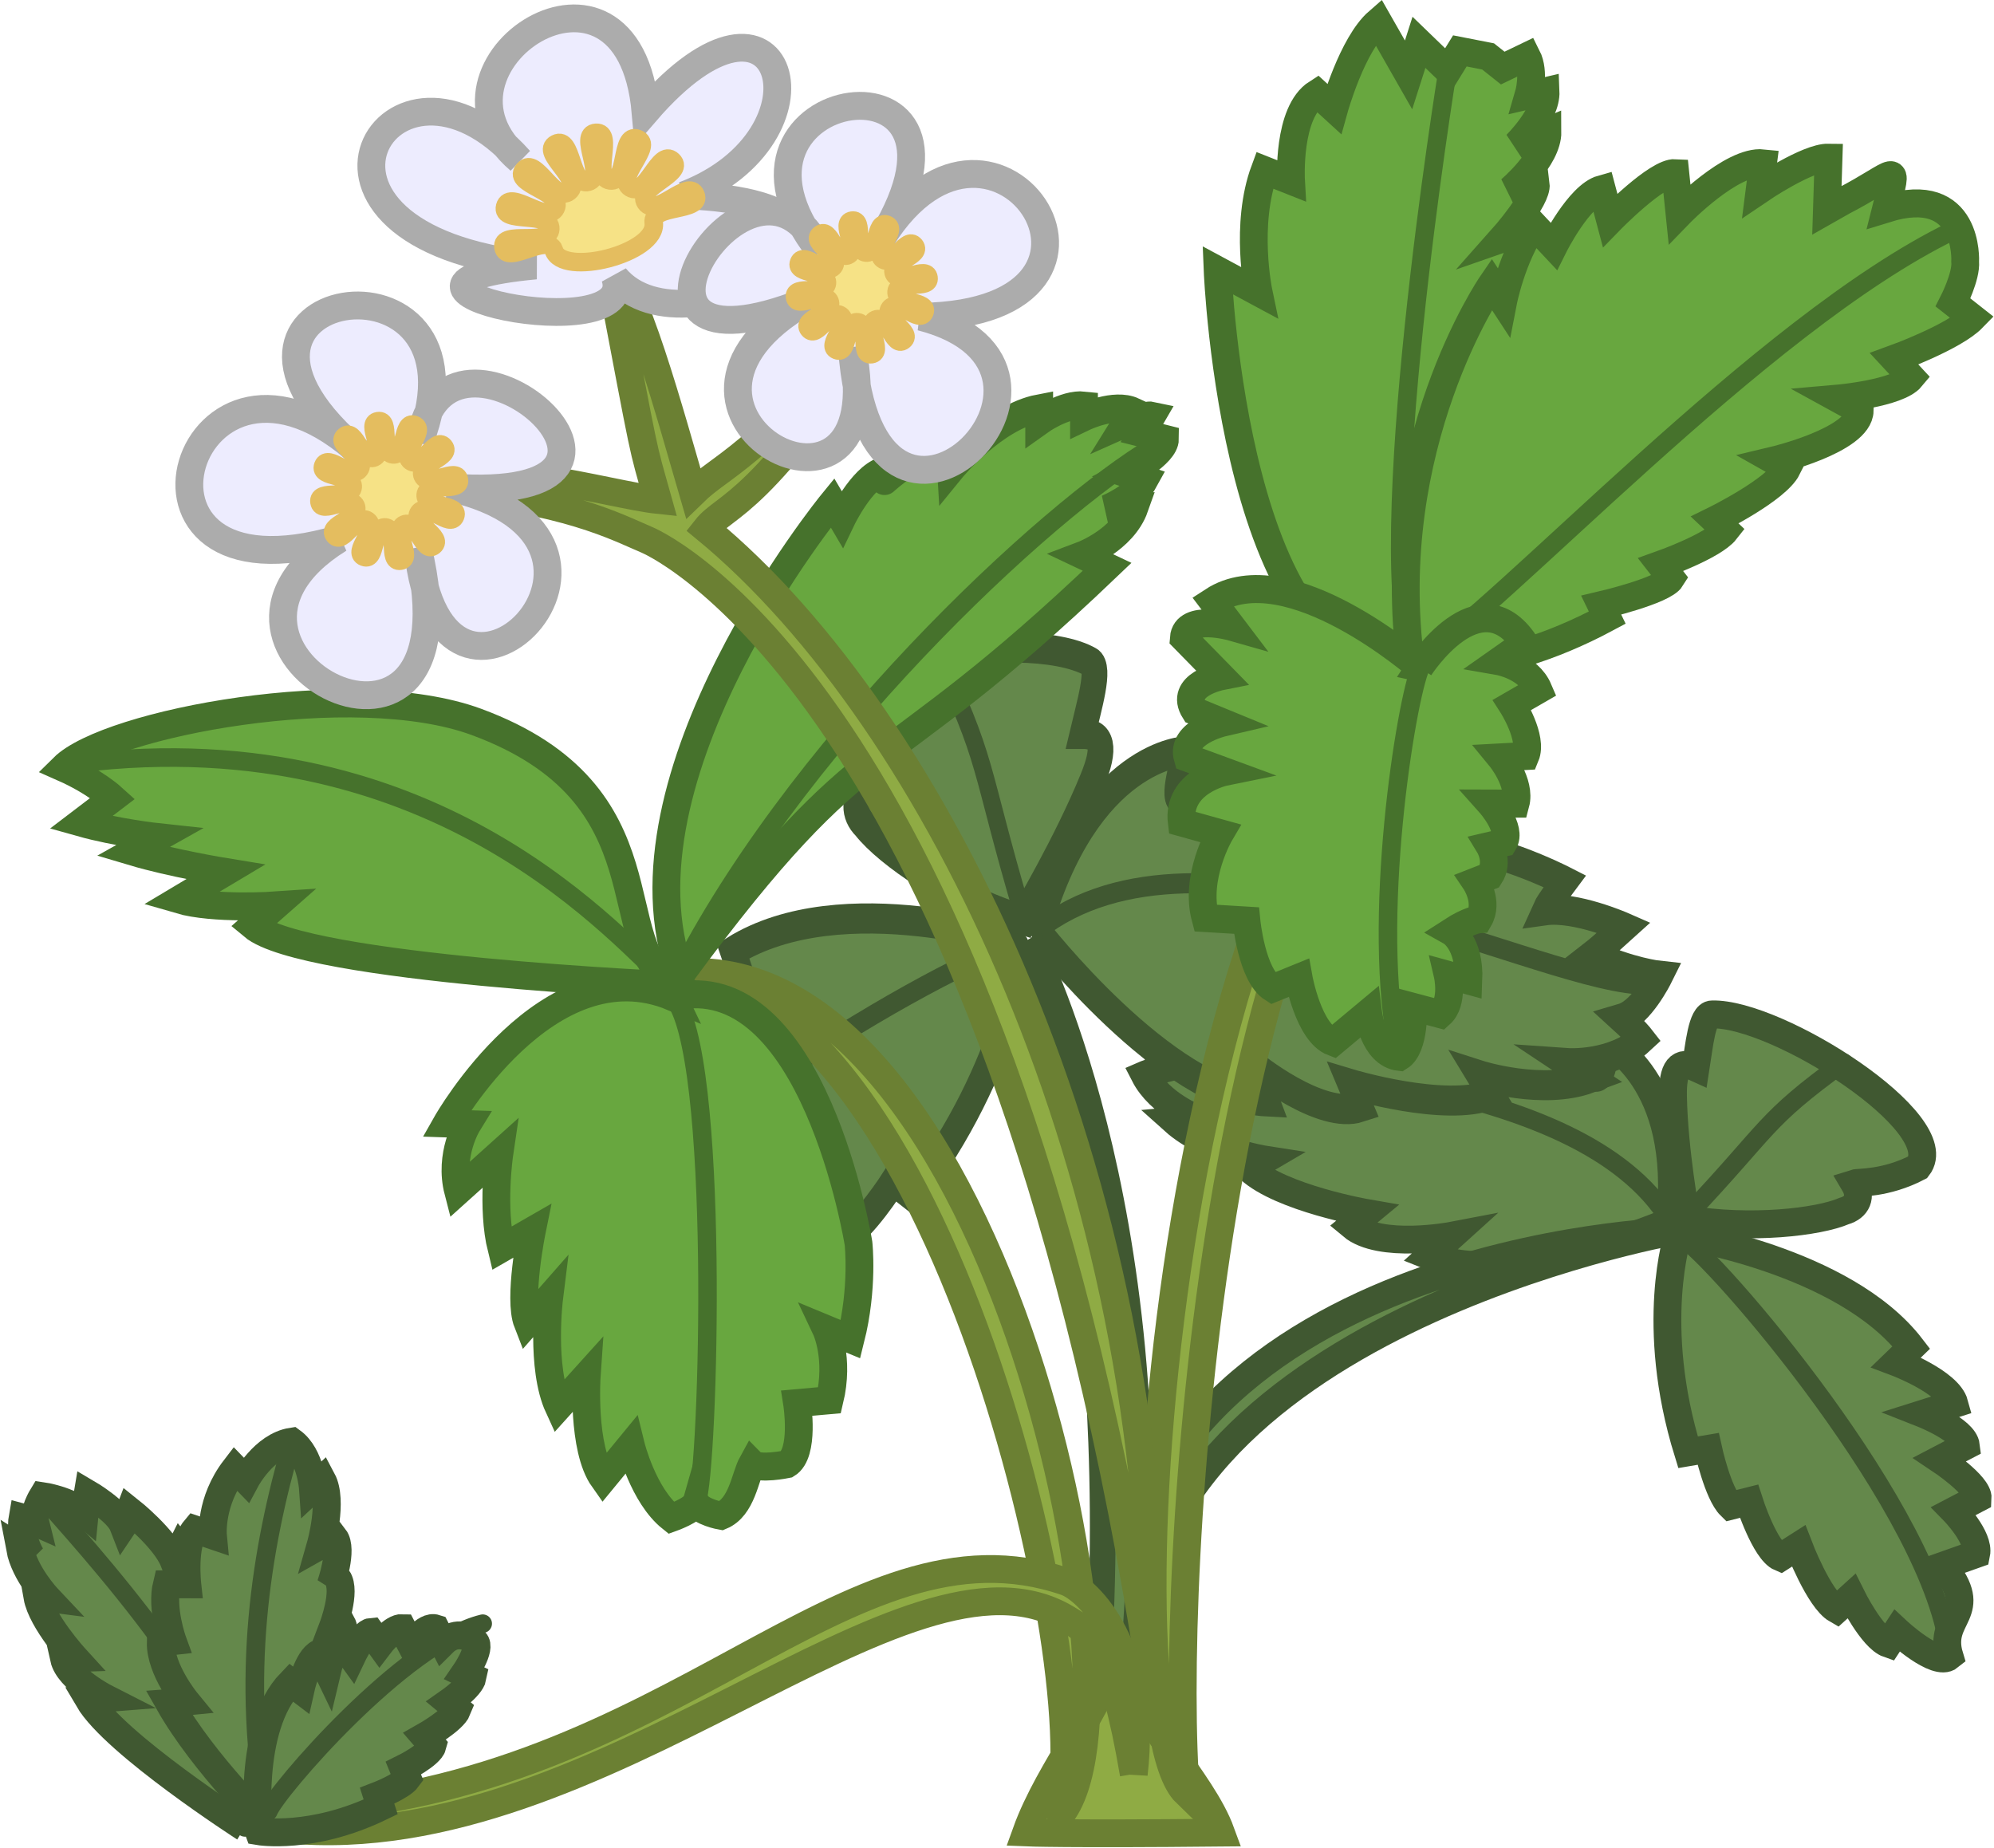
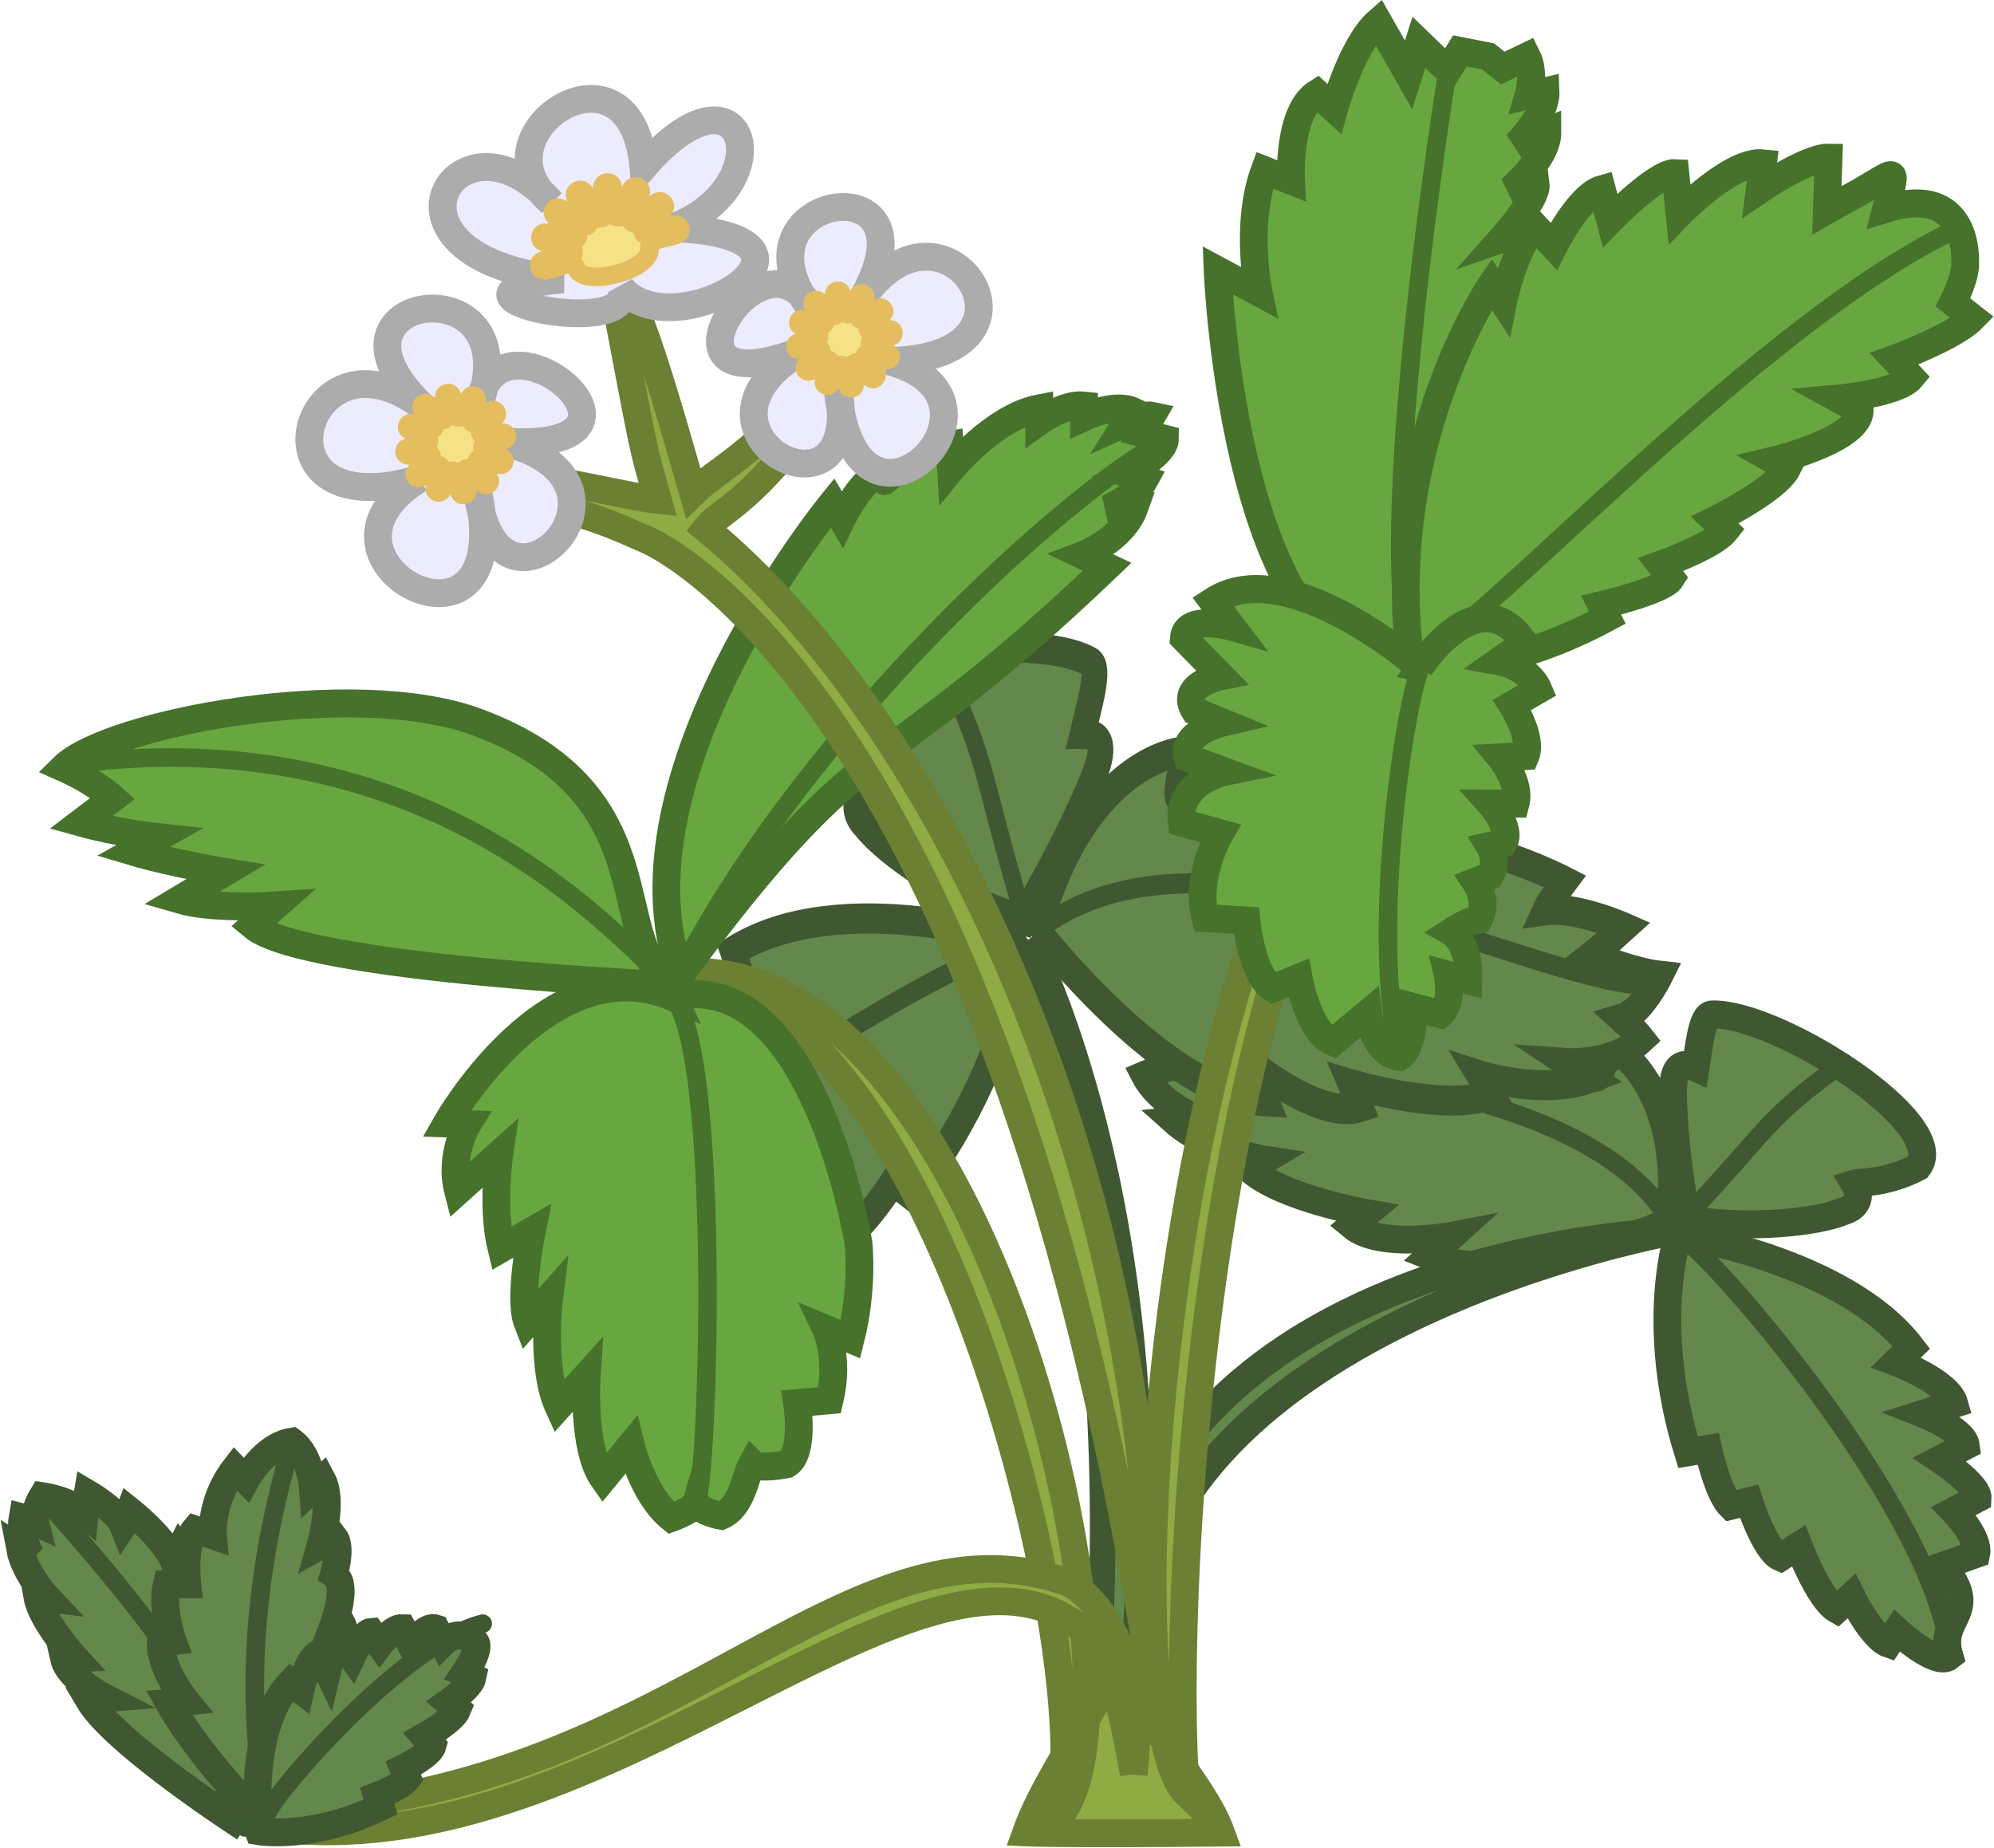
<svg xmlns="http://www.w3.org/2000/svg" width="0.559in" height="0.518in" viewBox="0 0 14.197 13.163" version="1.1" id="svg1" xml:space="preserve">
  <defs id="defs1" />
  <g id="layer3" transform="translate(1.441312,10.67863)">
    <g id="g37" transform="matrix(0.9898356,0.6655967,-0.6694288,0.9933278,0.00450249,-10.53181)" style="stroke-width:0.837">
      <g id="g15-0" transform="matrix(0.1106607,0.3849787,0.3862937,-0.1110387,-6.919255,1.080304)" style="display:inline;stroke-width:2.085">
        <path style="fill:#64884b;fill-opacity:1;stroke:#405831;stroke-width:0.413;stroke-linecap:round;stroke-dasharray:none;stroke-opacity:1" d="m 12.496,43.508 c -2.084,-0.429 -2.253,-1.728 -2.253,-1.728 0,0 0.531,0.134 0.562,0.022 -0.477,-0.493 -0.405,-1.62 -0.405,-1.62 0,0 0.354,0.148 0.45,0.18 -0.382,-0.716 -0.247,-2.182 -0.247,-2.182 0,0 0.242,0.132 0.337,0.18 -0.143,-0.62 0.202,-1.732 0.202,-1.732 0,0 0.284,0.196 0.36,0.225 -0.095,-0.398 0.073,-1.064 0.073,-1.064 0,0 0.28,0.287 0.36,0.382 0.143,-0.525 0.134,-0.914 0.134,-0.914 0,0 0.444,0.195 0.54,0.45 0.127,-0.207 0.202,-0.292 0.202,-0.292 0.35,0.35 0.382,0.945 0.382,0.945 l 0.135,-0.315 c 0.27,0.604 0.135,1.462 0.135,1.462 l 0.202,-0.18 c 0.27,0.589 0.09,1.867 0.09,1.867 l 0.247,-0.157 c 0.207,0.509 -0.315,1.462 -0.315,1.462 l 0.391,-0.225 c 0.095,1.336 -1.583,3.234 -1.583,3.234 z" id="path8-9" transform="translate(1.1666667e-6)" />
        <path style="fill:none;stroke:#405831;stroke-width:0.276;stroke-linecap:round;stroke-dasharray:none;stroke-opacity:1" d="M 12.484,43.501 C 10.798,41.529 12.273,37.062 12.198,35.539" id="path9-0" />
      </g>
      <g id="g14-0" transform="matrix(0.2427558,-0.3186283,0.3197166,0.243585,-5.659565,-5.543252)" style="display:inline;stroke-width:2.085">
        <path style="fill:#64884b;fill-opacity:1;stroke:#405831;stroke-width:0.414;stroke-linecap:round;stroke-dasharray:none;stroke-opacity:1" d="m 12.743,43.508 c 0.017,-0.077 0.152,-1.02 0.395,-1.786 0.127,-0.402 0.265,-0.481 0.458,-0.299 0.149,-0.283 0.339,-0.717 0.482,-0.667 0.924,0.287 2.855,2.685 2.174,3.133 -0.539,0.082 -0.911,-0.076 -0.974,-0.077 0.048,0.225 -0.077,0.349 -0.274,0.339 -0.416,0.032 -1.407,-0.183 -2.262,-0.641 z" id="path10-6" />
        <path style="fill:none;fill-opacity:1;stroke:#405831;stroke-width:0.276;stroke-linecap:round;stroke-dasharray:none;stroke-opacity:1" d="m 12.786,43.453 c 1.588,-0.837 1.497,-0.954 2.914,-1.39" id="path11-1" />
      </g>
      <g id="g13-3" transform="matrix(-0.2909452,0.275379,0.2765863,0.2915889,-2.785308,-13.76246)" style="display:inline;stroke-width:2.085">
        <path style="fill:#64884b;fill-opacity:1;stroke:#405831;stroke-width:0.414;stroke-linecap:round;stroke-dasharray:none;stroke-opacity:1" d="m -0.079,51.043 c 0,0 0.652,1.237 0.382,3.205 H -8.8273404e-6 c 0,0 -0.034,0.675 -0.191,0.889 l -0.281,-0.022 c 0,0 -0.112,0.765 -0.326,0.9 L -1.091,55.891 c 0,0 -0.169,0.832 -0.405,1.024 L -1.743,56.757 c 0,0 -0.202,0.664 -0.427,0.787 l -0.157,-0.169 c 0,0 -0.486,0.633 -0.709,0.506 0.084,-0.633 -0.588,-0.527 -0.124,-1.342 l -0.517,-0.09 c -0.09,-0.236 0.225,-0.686 0.225,-0.686 l -0.382,-0.124 c -0.045,-0.191 0.461,-0.664 0.461,-0.664 l -0.416,-0.135 c -0.011,-0.236 0.551,-0.574 0.551,-0.574 l -0.484,-0.067 c 0.034,-0.337 0.754,-0.754 0.754,-0.754 L -3.228,53.267 c 0.776,-1.451 3.149,-2.223 3.149,-2.223 z" id="path12-8" />
        <path style="fill:none;fill-opacity:1;stroke:#405831;stroke-width:0.276;stroke-linecap:round;stroke-dasharray:none;stroke-opacity:1" d="m -0.112,51.077 c -0.439,0.349 -3.088,4.695 -2.924,6.783" id="path13-9" />
      </g>
      <path style="display:inline;fill:#64884b;fill-opacity:1;stroke:#405831;stroke-width:0.166;stroke-linecap:round;stroke-dasharray:none;stroke-opacity:1" d="m 10.093,5.009 c -1.11,-1.658 1.228,-3.912 1.228,-3.912 0,0 -2.606,1.854 -1.417,3.922 0.195,-0.006 0.071,-0.024 0.189,-0.01 z" id="path15-3" />
    </g>
    <g id="g37-6" transform="matrix(-1.318146,0.2599352,0.2241083,1.543097,5.17931,-1.062342)" style="stroke-width:0.691">
      <g id="g15-0-3" transform="matrix(0.1106607,0.3849787,0.3862937,-0.1110387,-19.0756,-1.764089)" style="display:inline;stroke-width:1.723">
        <path style="fill:#64884b;fill-opacity:1;stroke:#405831;stroke-width:0.341;stroke-linecap:round;stroke-dasharray:none;stroke-opacity:1" d="m 12.496,43.508 c -2.084,-0.429 -2.253,-1.728 -2.253,-1.728 0,0 0.531,0.134 0.562,0.022 -0.477,-0.493 -0.405,-1.62 -0.405,-1.62 0,0 0.354,0.148 0.45,0.18 -0.382,-0.716 -0.247,-2.182 -0.247,-2.182 0,0 0.242,0.132 0.337,0.18 -0.143,-0.62 0.202,-1.732 0.202,-1.732 0,0 0.284,0.196 0.36,0.225 -0.095,-0.398 0.073,-1.064 0.073,-1.064 0,0 0.28,0.287 0.36,0.382 0.143,-0.525 0.134,-0.914 0.134,-0.914 0,0 0.444,0.195 0.54,0.45 0.127,-0.207 0.202,-0.292 0.202,-0.292 0.35,0.35 0.382,0.945 0.382,0.945 l 0.135,-0.315 c 0.27,0.604 0.135,1.462 0.135,1.462 l 0.202,-0.18 c 0.27,0.589 0.09,1.867 0.09,1.867 l 0.247,-0.157 c 0.207,0.509 -0.315,1.462 -0.315,1.462 l 0.391,-0.225 c 0.095,1.336 -1.583,3.234 -1.583,3.234 z" id="path8-9-6" transform="translate(1.1666667e-6)" />
        <path style="fill:none;stroke:#405831;stroke-width:0.228;stroke-linecap:round;stroke-dasharray:none;stroke-opacity:1" d="M 12.484,43.501 C 10.798,41.529 12.273,37.062 12.198,35.539" id="path9-0-1" />
      </g>
      <g id="g14-0-5" transform="matrix(0.2427558,-0.3186283,0.3197166,0.243585,-17.81591,-8.387644)" style="display:inline;stroke-width:1.723">
        <path style="fill:#64884b;fill-opacity:1;stroke:#405831;stroke-width:0.342;stroke-linecap:round;stroke-dasharray:none;stroke-opacity:1" d="m 12.743,43.508 c 0.017,-0.077 0.152,-1.02 0.395,-1.786 0.127,-0.402 0.265,-0.481 0.458,-0.299 0.149,-0.283 0.339,-0.717 0.482,-0.667 0.924,0.287 2.855,2.685 2.174,3.133 -0.539,0.082 -0.911,-0.076 -0.974,-0.077 0.048,0.225 -0.077,0.349 -0.274,0.339 -0.416,0.032 -1.407,-0.183 -2.262,-0.641 z" id="path10-6-4" />
        <path style="fill:none;fill-opacity:1;stroke:#405831;stroke-width:0.228;stroke-linecap:round;stroke-dasharray:none;stroke-opacity:1" d="m 12.786,43.453 c 1.588,-0.837 1.497,-0.954 2.914,-1.39" id="path11-1-2" />
      </g>
      <g id="g13-3-0" transform="matrix(-0.2909452,0.275379,0.2765863,0.2915889,-14.94166,-16.60685)" style="display:inline;stroke-width:1.723">
        <path style="fill:#64884b;fill-opacity:1;stroke:#405831;stroke-width:0.342;stroke-linecap:round;stroke-dasharray:none;stroke-opacity:1" d="m -0.079,51.043 c 0,0 0.652,1.237 0.382,3.205 H -8.8273404e-6 c 0,0 -0.034,0.675 -0.191,0.889 l -0.281,-0.022 c 0,0 -0.112,0.765 -0.326,0.9 L -1.091,55.891 c 0,0 -0.169,0.832 -0.405,1.024 L -1.743,56.757 c 0,0 -0.202,0.664 -0.427,0.787 l -0.157,-0.169 c 0,0 -0.486,0.633 -0.709,0.506 0.084,-0.633 -0.588,-0.527 -0.124,-1.342 l -0.517,-0.09 c -0.09,-0.236 0.225,-0.686 0.225,-0.686 l -0.382,-0.124 c -0.045,-0.191 0.461,-0.664 0.461,-0.664 l -0.416,-0.135 c -0.011,-0.236 0.551,-0.574 0.551,-0.574 l -0.484,-0.067 c 0.034,-0.337 0.754,-0.754 0.754,-0.754 L -3.228,53.267 c 0.776,-1.451 3.149,-2.223 3.149,-2.223 z" id="path12-8-9" />
        <path style="fill:none;fill-opacity:1;stroke:#405831;stroke-width:0.228;stroke-linecap:round;stroke-dasharray:none;stroke-opacity:1" d="m -0.112,51.077 c -0.439,0.349 -3.088,4.695 -2.924,6.783" id="path13-9-7" />
      </g>
      <path style="display:inline;fill:#64884b;fill-opacity:1;stroke:#405831;stroke-width:0.137;stroke-linecap:round;stroke-dasharray:none;stroke-opacity:1" d="M -0.657,1.513 C -1.077,-0.228 -0.835,-1.748 -0.835,-1.748 c 0,0 -0.531,1.294 -0.011,3.271 0.195,-0.006 0.071,-0.024 0.189,-0.01 z" id="path15-3-3" />
    </g>
    <path style="fill:#8fab44;fill-opacity:1;stroke:#6b8033;stroke-width:0.198;stroke-linecap:round;stroke-dasharray:none;stroke-opacity:1" d="M 6.521,1.056 C 6.668,1.604 7.113,1.993 7.253,2.377 6.144,2.388 5.865,2.376 5.865,2.376 6.032,1.911 6.426,1.461 6.521,1.056 Z" id="path37" />
  </g>
  <g id="layer2" transform="translate(2.204808,-0.04212515)">
    <g id="g36" transform="matrix(-1,0,0,1,9.485635,-0.342879)">
      <path style="display:inline;fill:#8fab44;fill-opacity:1;stroke:#6b8033;stroke-width:0.198;stroke-linecap:round;stroke-dasharray:none;stroke-opacity:1" d="M 1.244,4.948 C 3.084,6.222 3.365,11.735 3.245,13.159 3.859,12.564 3.319,5.586 1.244,4.948 Z" id="path26-4" />
      <g id="g25-3" transform="matrix(0.3178589,0.07410312,-0.07454365,0.3203513,-5.18575,-26.67178)" style="display:inline;stroke-width:3.052">
        <path style="display:inline;fill:#68a73f;fill-opacity:1;stroke:#46722c;stroke-width:0.606;stroke-linecap:round;stroke-dasharray:none;stroke-opacity:1" d="m 75.536,75.632 c -2.386,0.127 -4.167,-7.126 -4.104,-7.412 h 0.445 c 0,0 -0.923,-0.923 -0.923,-1.272 l 0.604,0.064 c 0,0 -0.954,-0.668 -0.986,-0.986 h 0.573 c 0,0 -0.954,-0.477 -1.082,-1.05 l 0.732,0.127 c 0,0 -0.795,-0.477 -0.891,-0.986 h 0.382 c 0,0 -0.254,-0.445 -0.159,-0.827 l 0.573,0.127 0.254,-0.318 0.573,-0.255 0.35,0.35 0.477,-0.732 0.382,0.636 0.382,-1.272 c 0.668,0.35 1.368,1.622 1.368,1.622 l 0.286,-0.414 c 0.732,0.254 0.986,1.718 0.986,1.718 l 0.509,-0.35 c 0.7,1.05 0.732,2.545 0.732,2.545 l 0.763,-0.668 c 0,0 1.718,8.939 -2.227,9.353 z" id="path24-1" transform="translate(-33.14846,13.87018)" />
        <path style="display:inline;fill:none;fill-opacity:1;stroke:#46722c;stroke-width:0.404;stroke-linecap:round;stroke-dasharray:none;stroke-opacity:1" d="m 71.886,63.201 c 0,0 4.072,9.842 3.658,12.419" id="path25-2" transform="translate(-33.14846,13.87018)" />
      </g>
      <g id="g23-3" transform="matrix(0.3178589,0.07410312,-0.07454365,0.3203513,-5.064756,-26.74323)" style="display:inline;stroke-width:3.052">
        <path style="fill:#68a73f;fill-opacity:1;stroke:#46722c;stroke-width:0.606;stroke-linecap:round;stroke-dasharray:none;stroke-opacity:1" d="m 42.144,89.712 c -0.45,-4.769 -3.599,-7.626 -3.599,-7.626 l -0.157,0.427 c 0,0 -0.405,-0.9 -1.035,-1.462 l -0.315,0.54 c 0,0 -0.787,-0.945 -1.305,-0.967 l -0.022,0.697 c 0,0 -1.237,-0.787 -1.62,-0.675 l 0.112,0.877 c 0,0 -1.372,-0.877 -2.025,-0.652 l 0.202,0.54 c 0,0 -1.174,-0.449 -1.623,-0.337 l 0.296,1.102 -0.382,-0.112 c -1.325,-0.335 -1.404,-0.635 -0.884,0.368 -1.906,-0.138 -1.42,1.507 -1.42,1.507 0.045,0.315 0.46,0.802 0.46,0.802 l -0.34,0.422 c 0.495,0.315 1.871,0.478 1.871,0.478 l -0.272,0.472 c 0.363,0.275 1.665,0.09 1.665,0.09 l -0.405,0.36 c 0.161,0.622 2.07,0.63 2.07,0.63 l -0.247,0.225 c 0.337,0.405 1.8,0.742 1.8,0.742 l -0.18,0.27 c 0.337,0.27 1.552,0.405 1.552,0.405 l -0.157,0.337 c 0.225,0.225 1.62,0.225 1.62,0.225 l -0.067,0.292 c 2.857,0.765 4.409,0.022 4.409,0.022 z" id="path22-3" />
        <path style="fill:none;fill-opacity:1;stroke:#46722c;stroke-width:0.404;stroke-linecap:round;stroke-dasharray:none;stroke-opacity:1" d="m 28.501,83.232 c 4.528,1.023 11.393,5.715 13.552,6.457" id="path23-4" />
      </g>
      <g id="g21-1" transform="matrix(0.3178589,0.07410312,-0.07454365,0.3203513,-5.199341,-26.98949)" style="display:inline;stroke-width:3.052">
        <path style="fill:#68a73f;fill-opacity:1;stroke:#46722c;stroke-width:0.606;stroke-linecap:round;stroke-dasharray:none;stroke-opacity:1" d="m 42.547,90.456 c 0,0 -1.718,-1.654 -2.354,0 l 0.636,0.255 c 0,0 -0.604,0.254 -0.7,0.795 l 0.636,0.191 c 0,0 -0.286,0.795 -0.032,1.145 l 0.541,-0.095 c 0,0 -0.318,0.636 -0.095,1.05 l 0.541,-0.127 c 0,0 -0.35,0.636 -0.095,0.891 h 0.318 c 0,0 -0.127,0.382 0.143,0.636 l 0.334,0.048 c 0,0 -0.191,0.493 0.111,0.811 0,0 0.207,-0.032 0.652,0.127 0,0 -0.35,0.318 -0.127,1.113 l 0.414,-0.223 c 0,0 -1e-6,0.604 0.35,0.795 l 0.541,-0.286 c 0,0 0.159,0.859 0.541,0.986 0.541,-0.191 0.445,-1.082 0.445,-1.082 l 0.891,0.445 c 0.477,-0.318 0.414,-1.527 0.414,-1.527 l 0.604,0.095 c 0.382,-0.382 0.223,-1.559 0.223,-1.559 l 0.859,-0.254 c 0.032,-0.923 -0.732,-1.718 -0.732,-1.718 l 0.763,-0.414 c -0.095,-0.891 -1.177,-0.859 -1.177,-0.859 l 0.732,-0.477 C 47.955,90.647 47,90.647 47,90.647 l 0.541,-0.382 c 0.223,-0.636 -0.732,-0.604 -0.732,-0.604 l 0.604,-0.986 c -0.159,-0.509 -1.082,0 -1.082,0 l 0.286,-0.636 c -1.845,-0.668 -4.072,2.418 -4.072,2.418 z" id="path20-1" />
        <path style="display:inline;fill:none;fill-opacity:1;stroke:#46722c;stroke-width:0.404;stroke-linecap:round;stroke-dasharray:none;stroke-opacity:1" d="m 42.52,90.449 c 0.461,0.589 2.349,5.161 2.38,8.056" id="path21-3" transform="translate(1.3125e-6)" />
      </g>
    </g>
    <g id="g35" transform="translate(-2.290488,0.2863111)">
      <path style="display:inline;fill:#8fab44;fill-opacity:1;stroke:#6b8033;stroke-width:0.198;stroke-linecap:round;stroke-dasharray:none;stroke-opacity:1" d="M 4.935,6.684 C 6.838,6.87 7.957,11.941 7.597,12.729 8.349,12.063 7.173,6.513 4.935,6.684 Z" id="path26-7-9" />
      <g id="g34-8" transform="matrix(-0.2288878,0,0,0.2301289,-8.54041,-7.66292)" style="display:inline;stroke-width:4.357">
        <path style="display:inline;fill:#68a73f;fill-opacity:1;stroke:#46722c;stroke-width:0.865;stroke-linecap:round;stroke-dasharray:none;stroke-opacity:1" d="m -58.677,62.741 c 2.252,-1.168 0.047,-5.91 6.182,-8.157 3.81,-1.396 11.455,0.037 12.856,1.417 -0.977,0.429 -1.545,0.945 -1.545,0.945 l 0.998,0.756 c -1.125,0.315 -2.421,0.453 -2.421,0.453 l 0.801,0.447 c -1.215,0.36 -2.879,0.63 -2.879,0.63 l 1.44,0.855 c -1.08,0.315 -3.014,0.18 -3.014,0.18 l 0.72,0.63 c -1.62,1.35 -13.137,1.845 -13.137,1.845 z" id="path27-6" />
        <path style="display:inline;fill:none;fill-opacity:1;stroke:#46722c;stroke-width:0.576;stroke-linecap:round;stroke-dasharray:none;stroke-opacity:1" d="m -58.453,62.628 c 1.365,-1.101 7.034,-8.147 18.357,-6.76" id="path28-5" />
      </g>
      <g id="g33-0" transform="matrix(-0.2288878,0,0,0.2301289,-8.653943,-7.66292)" style="display:inline;stroke-width:4.357">
        <path style="fill:#68a73f;fill-opacity:1;stroke:#46722c;stroke-width:0.865;stroke-linecap:round;stroke-dasharray:none;stroke-opacity:1" d="m -59.352,62.403 c 2.249,-6.119 -4.724,-14.599 -4.724,-14.599 l -0.292,0.495 c 0,0 -0.607,-1.26 -1.282,-1.485 l -0.045,0.315 c 0.008,0.007 -1.056,-0.97 -2.025,-1.125 l -0.045,0.765 c 0,0 -1.327,-1.62 -2.744,-1.89 l 10e-7,0.405 c 0,0 -0.787,-0.562 -1.395,-0.495 l 1e-6,0.36 c 0,0 -0.945,-0.45 -1.53,-0.18 l 0.225,0.36 c 0,0 -0.607,-0.27 -0.81,-0.225 l 0.315,0.54 -0.72,0.18 c 0,0.472 1.17,1.08 1.17,1.08 l -0.54,0.18 c 0.292,0.54 1.17,0.9 1.17,0.9 l -0.855,-0.045 c 0.36,1.012 1.62,1.485 1.62,1.485 l -0.765,0.36 c 7.243,6.883 7.378,4.679 13.272,12.62 z" id="path29-2" />
        <path style="fill:none;fill-opacity:1;stroke:#46722c;stroke-width:0.576;stroke-linecap:round;stroke-dasharray:none;stroke-opacity:1" d="M -59.397,62.223 C -63.334,54.71 -71.376,47.478 -74.39,45.881" id="path30-8" />
      </g>
      <g id="g32-6" transform="matrix(-0.2288878,0,0,0.2301289,-8.653943,-7.66292)" style="display:inline;stroke-width:4.357">
        <path style="fill:#68a73f;fill-opacity:1;stroke:#46722c;stroke-width:0.865;stroke-linecap:round;stroke-dasharray:none;stroke-opacity:1" d="m -59.105,63.101 c 3.892,-1.62 7.041,3.914 7.041,3.914 l -0.652,0.022 c 0,0 0.585,0.945 0.292,2.07 l -1.282,-1.147 c 0,0 0.247,1.665 -0.067,2.924 l -0.945,-0.54 c 0,0 0.427,2.092 0.135,2.834 l -0.675,-0.765 c 0,0 0.27,2.159 -0.292,3.374 l -0.877,-0.967 c 0,0 0.157,2.249 -0.517,3.194 l -0.855,-1.035 c 0,0 -0.382,1.552 -1.26,2.249 0,0 -0.697,-0.247 -0.765,-0.472 -0.135,0.292 -0.787,0.405 -0.787,0.405 -0.652,-0.27 -0.742,-1.215 -0.967,-1.62 -0.202,0.202 -1.08,0.022 -1.08,0.022 -0.562,-0.337 -0.315,-1.89 -0.315,-1.89 l -1.012,-0.09 c -0.315,-1.305 0.112,-2.204 0.112,-2.204 l -0.765,0.315 c -0.405,-1.597 -0.247,-2.969 -0.247,-2.969 0,0 1.395,-8.638 5.781,-7.626 z" id="path31-0" />
        <path style="fill:none;fill-opacity:1;stroke:#46722c;stroke-width:0.576;stroke-linecap:round;stroke-dasharray:none;stroke-opacity:1" d="m -59.099,63.095 c -1.501,1.625 -1.13,14.717 -0.748,15.639" id="path32-2" />
      </g>
    </g>
    <path style="display:inline;fill:#8fab44;fill-opacity:1;stroke:#6b8033;stroke-width:0.198;stroke-linecap:round;stroke-dasharray:none;stroke-opacity:1" d="M 0.884,3.513 C 1.838,3.606 2.18,3.795 2.402,3.889 2.507,3.934 4.919,5.063 6,12.044 6.056,8.424 4.458,5.158 2.82,3.809 2.965,3.625 3.211,3.675 4.142,2.211 3.111,3.364 2.948,3.34 2.729,3.554 2.58,3.044 2.287,1.959 2.132,1.959 2.402,3.38 2.359,3.179 2.478,3.604 2.142,3.569 1.141,3.266 0.884,3.513 Z" id="path26-7-9-7" />
-     <g id="g39" style="display:inline;stroke-width:1.106" transform="matrix(0.9053369,0,0,0.9029881,-44.54057,-35.4222)">
-       <path style="display:inline;fill:#edecfe;fill-opacity:1;stroke:#acacac;stroke-width:0.219;stroke-linecap:round;stroke-dasharray:none;stroke-opacity:1" d="m 50.847,40.538 c -0.866,-0.739 0.856,-1.888 0.991,-0.38 1.095,-1.272 1.513,0.195 0.303,0.657 2.045,0.082 0.031,1.344 -0.543,0.646 0.198,0.595 -2.264,0.062 -0.626,-0.092 -2.201,-0.226 -1.137,-1.97 -0.125,-0.831 z" id="path38-1" />
-       <path id="path39-4-4" style="display:inline;fill:#f6e286;stroke:#e4bd5f;stroke-width:0.146;stroke-linecap:round" d="m 51.117,41.246 c -0.054,-0.135 -0.372,0.123 -0.397,-0.019 -0.025,-0.143 0.362,-0.002 0.368,-0.147 0.006,-0.145 -0.391,-0.036 -0.355,-0.176 0.037,-0.14 0.332,0.143 0.397,0.014 0.065,-0.13 -0.342,-0.19 -0.251,-0.303 0.091,-0.113 0.244,0.264 0.357,0.171 0.113,-0.092 -0.234,-0.31 -0.104,-0.377 0.13,-0.067 0.114,0.339 0.255,0.3 0.142,-0.039 -0.086,-0.377 0.061,-0.387 0.147,-0.009 -0.036,0.355 0.11,0.376 0.145,0.021 0.078,-0.379 0.215,-0.329 0.138,0.05 -0.179,0.31 -0.055,0.387 0.124,0.078 0.227,-0.315 0.332,-0.214 0.105,0.101 -0.292,0.211 -0.211,0.332 0.081,0.121 0.338,-0.197 0.392,-0.062 0.054,0.135 -0.348,0.075 -0.329,0.219 0.032,0.244 -0.723,0.434 -0.787,0.216 z" />
+     <g id="g39" style="display:inline;stroke-width:1.512" transform="matrix(0.6631382,0,0,0.6594224,-32.00024,-25.24743)">
+       <path style="display:inline;fill:#edecfe;fill-opacity:1;stroke:#acacac;stroke-width:0.3;stroke-linecap:round;stroke-dasharray:none;stroke-opacity:1" d="m 50.847,40.538 c -0.866,-0.739 0.856,-1.888 0.991,-0.38 1.095,-1.272 1.513,0.195 0.303,0.657 2.045,0.082 0.031,1.344 -0.543,0.646 0.198,0.595 -2.264,0.062 -0.626,-0.092 -2.201,-0.226 -1.137,-1.97 -0.125,-0.831 z" id="path38-1" />
+       <path id="path39-4-4" style="display:inline;fill:#f6e286;stroke:#e4bd5f;stroke-width:0.2;stroke-linecap:round" d="m 51.117,41.246 c -0.054,-0.135 -0.372,0.123 -0.397,-0.019 -0.025,-0.143 0.362,-0.002 0.368,-0.147 0.006,-0.145 -0.391,-0.036 -0.355,-0.176 0.037,-0.14 0.332,0.143 0.397,0.014 0.065,-0.13 -0.342,-0.19 -0.251,-0.303 0.091,-0.113 0.244,0.264 0.357,0.171 0.113,-0.092 -0.234,-0.31 -0.104,-0.377 0.13,-0.067 0.114,0.339 0.255,0.3 0.142,-0.039 -0.086,-0.377 0.061,-0.387 0.147,-0.009 -0.036,0.355 0.11,0.376 0.145,0.021 0.078,-0.379 0.215,-0.329 0.138,0.05 -0.179,0.31 -0.055,0.387 0.124,0.078 0.227,-0.315 0.332,-0.214 0.105,0.101 -0.292,0.211 -0.211,0.332 0.081,0.121 0.338,-0.197 0.392,-0.062 0.054,0.135 -0.348,0.075 -0.329,0.219 0.032,0.244 -0.723,0.434 -0.787,0.216 z" />
    </g>
-     <g id="g40-8" style="display:inline;stroke-width:3.081" transform="matrix(-0.2979312,0.1283329,-0.128438,-0.2981752,24.42853,12.35256)">
-       <path style="display:inline;fill:#edecfe;fill-opacity:1;stroke:#acacac;stroke-width:0.611;stroke-linecap:round;stroke-dasharray:none;stroke-opacity:1" d="m 56.739,52.603 c 1.53,-4.814 -5.331,-2.047 -1.147,0.967 -5.061,-2.654 -1.687,4.207 0.18,1.17 -3.419,3.532 3.937,5.399 1.282,0.225 2.115,4.769 6.816,-0.81 1.192,-1.485 4.656,-0.697 -0.45,-6.928 -1.507,-0.877 z" id="path40-3-2" />
-       <path style="display:inline;fill:#f6e286;fill-opacity:1;stroke:#e4bd5f;stroke-width:0.594;stroke-linecap:round;stroke-dasharray:none;stroke-opacity:1" id="path39-7-5-6" d="m -95.479,39.481 c -0.3,0.309 -0.648,-0.786 -1.018,-0.566 -0.37,0.221 0.428,1.047 0.014,1.165 -0.415,0.117 -0.168,-1.005 -0.599,-0.999 -0.431,0.006 -0.153,1.121 -0.57,1.015 -0.418,-0.106 0.357,-0.954 -0.019,-1.165 -0.376,-0.21 -0.693,0.895 -1.002,0.594 -0.309,-0.3 0.786,-0.648 0.566,-1.018 -0.221,-0.37 -1.047,0.428 -1.165,0.014 -0.117,-0.415 1.005,-0.168 0.999,-0.599 -0.006,-0.431 -1.121,-0.153 -1.015,-0.57 0.106,-0.418 0.954,0.357 1.165,-0.019 0.21,-0.376 -0.895,-0.693 -0.594,-1.002 0.3,-0.309 0.648,0.786 1.018,0.566 0.37,-0.221 -0.428,-1.047 -0.014,-1.165 0.415,-0.117 0.168,1.005 0.599,0.999 0.431,-0.006 0.153,-1.121 0.57,-1.015 0.418,0.106 -0.357,0.954 0.019,1.165 0.376,0.21 0.693,-0.895 1.002,-0.594 0.309,0.3 -0.786,0.648 -0.566,1.018 0.221,0.37 1.047,-0.428 1.165,-0.014 0.117,0.415 -1.005,0.168 -0.999,0.599 0.006,0.431 1.121,0.153 1.015,0.57 -0.106,0.418 -0.954,-0.357 -1.165,0.019 -0.21,0.376 0.895,0.693 0.594,1.002 z" transform="matrix(0.6861731,0,0,0.6861731,123.4433,28.00044)" />
+     <g id="g40-8" style="display:inline;stroke-width:4.213" transform="matrix(-0.2182276,0.0937173,-0.09407787,-0.2177475,18.51802,9.640903)">
+       <path style="display:inline;fill:#edecfe;fill-opacity:1;stroke:#acacac;stroke-width:0.836;stroke-linecap:round;stroke-dasharray:none;stroke-opacity:1" d="m 56.739,52.603 c 1.53,-4.814 -5.331,-2.047 -1.147,0.967 -5.061,-2.654 -1.687,4.207 0.18,1.17 -3.419,3.532 3.937,5.399 1.282,0.225 2.115,4.769 6.816,-0.81 1.192,-1.485 4.656,-0.697 -0.45,-6.928 -1.507,-0.877 z" id="path40-3-2" />
+       <path style="display:inline;fill:#f6e286;fill-opacity:1;stroke:#e4bd5f;stroke-width:0.812;stroke-linecap:round;stroke-dasharray:none;stroke-opacity:1" id="path39-7-5-6" d="m -95.479,39.481 c -0.3,0.309 -0.648,-0.786 -1.018,-0.566 -0.37,0.221 0.428,1.047 0.014,1.165 -0.415,0.117 -0.168,-1.005 -0.599,-0.999 -0.431,0.006 -0.153,1.121 -0.57,1.015 -0.418,-0.106 0.357,-0.954 -0.019,-1.165 -0.376,-0.21 -0.693,0.895 -1.002,0.594 -0.309,-0.3 0.786,-0.648 0.566,-1.018 -0.221,-0.37 -1.047,0.428 -1.165,0.014 -0.117,-0.415 1.005,-0.168 0.999,-0.599 -0.006,-0.431 -1.121,-0.153 -1.015,-0.57 0.106,-0.418 0.954,0.357 1.165,-0.019 0.21,-0.376 -0.895,-0.693 -0.594,-1.002 0.3,-0.309 0.648,0.786 1.018,0.566 0.37,-0.221 -0.428,-1.047 -0.014,-1.165 0.415,-0.117 0.168,1.005 0.599,0.999 0.431,-0.006 0.153,-1.121 0.57,-1.015 0.418,0.106 -0.357,0.954 0.019,1.165 0.376,0.21 0.693,-0.895 1.002,-0.594 0.309,0.3 -0.786,0.648 -0.566,1.018 0.221,0.37 1.047,-0.428 1.165,-0.014 0.117,0.415 -1.005,0.168 -0.999,0.599 0.006,0.431 1.121,0.153 1.015,0.57 -0.106,0.418 -0.954,-0.357 -1.165,0.019 -0.21,0.376 0.895,0.693 0.594,1.002 z" transform="matrix(0.6861731,0,0,0.6861731,123.4433,28.00044)" />
    </g>
-     <g id="g40-8-0" style="display:inline;stroke-width:3.225" transform="matrix(0.3082645,0.03196457,0.03212295,-0.3084796,-15.31942,16.93467)">
-       <path style="display:inline;fill:#edecfe;fill-opacity:1;stroke:#acacac;stroke-width:0.64;stroke-linecap:round;stroke-dasharray:none;stroke-opacity:1" d="m 56.739,52.603 c 1.53,-4.814 -5.331,-2.047 -1.147,0.967 -5.061,-2.654 -1.687,4.207 0.18,1.17 -3.419,3.532 3.937,5.399 1.282,0.225 2.115,4.769 6.816,-0.81 1.192,-1.485 4.656,-0.697 -0.45,-6.928 -1.507,-0.877 z" id="path40-3-2-1" />
-       <path style="display:inline;fill:#f6e286;fill-opacity:1;stroke:#e4bd5f;stroke-width:0.622;stroke-linecap:round;stroke-dasharray:none;stroke-opacity:1" id="path39-7-5-6-2" d="m -95.479,39.481 c -0.3,0.309 -0.648,-0.786 -1.018,-0.566 -0.37,0.221 0.428,1.047 0.014,1.165 -0.415,0.117 -0.168,-1.005 -0.599,-0.999 -0.431,0.006 -0.153,1.121 -0.57,1.015 -0.418,-0.106 0.357,-0.954 -0.019,-1.165 -0.376,-0.21 -0.693,0.895 -1.002,0.594 -0.309,-0.3 0.786,-0.648 0.566,-1.018 -0.221,-0.37 -1.047,0.428 -1.165,0.014 -0.117,-0.415 1.005,-0.168 0.999,-0.599 -0.006,-0.431 -1.121,-0.153 -1.015,-0.57 0.106,-0.418 0.954,0.357 1.165,-0.019 0.21,-0.376 -0.895,-0.693 -0.594,-1.002 0.3,-0.309 0.648,0.786 1.018,0.566 0.37,-0.221 -0.428,-1.047 -0.014,-1.165 0.415,-0.117 0.168,1.005 0.599,0.999 0.431,-0.006 0.153,-1.121 0.57,-1.015 0.418,0.106 -0.357,0.954 0.019,1.165 0.376,0.21 0.693,-0.895 1.002,-0.594 0.309,0.3 -0.786,0.648 -0.566,1.018 0.221,0.37 1.047,-0.428 1.165,-0.014 0.117,0.415 -1.005,0.168 -0.999,0.599 0.006,0.431 1.121,0.153 1.015,0.57 -0.106,0.418 -0.954,-0.357 -1.165,0.019 -0.21,0.376 0.895,0.693 0.594,1.002 z" transform="matrix(0.6861731,0,0,0.6861731,123.4433,28.00044)" />
+     <g id="g40-8-0" style="display:inline;stroke-width:4.41" transform="matrix(0.2257965,0.02334267,0.02352931,-0.2252725,-10.29274,13.30199)">
+       <path style="display:inline;fill:#edecfe;fill-opacity:1;stroke:#acacac;stroke-width:0.875;stroke-linecap:round;stroke-dasharray:none;stroke-opacity:1" d="m 56.739,52.603 c 1.53,-4.814 -5.331,-2.047 -1.147,0.967 -5.061,-2.654 -1.687,4.207 0.18,1.17 -3.419,3.532 3.937,5.399 1.282,0.225 2.115,4.769 6.816,-0.81 1.192,-1.485 4.656,-0.697 -0.45,-6.928 -1.507,-0.877 z" id="path40-3-2-1" />
+       <path style="display:inline;fill:#f6e286;fill-opacity:1;stroke:#e4bd5f;stroke-width:0.85;stroke-linecap:round;stroke-dasharray:none;stroke-opacity:1" id="path39-7-5-6-2" d="m -95.479,39.481 c -0.3,0.309 -0.648,-0.786 -1.018,-0.566 -0.37,0.221 0.428,1.047 0.014,1.165 -0.415,0.117 -0.168,-1.005 -0.599,-0.999 -0.431,0.006 -0.153,1.121 -0.57,1.015 -0.418,-0.106 0.357,-0.954 -0.019,-1.165 -0.376,-0.21 -0.693,0.895 -1.002,0.594 -0.309,-0.3 0.786,-0.648 0.566,-1.018 -0.221,-0.37 -1.047,0.428 -1.165,0.014 -0.117,-0.415 1.005,-0.168 0.999,-0.599 -0.006,-0.431 -1.121,-0.153 -1.015,-0.57 0.106,-0.418 0.954,0.357 1.165,-0.019 0.21,-0.376 -0.895,-0.693 -0.594,-1.002 0.3,-0.309 0.648,0.786 1.018,0.566 0.37,-0.221 -0.428,-1.047 -0.014,-1.165 0.415,-0.117 0.168,1.005 0.599,0.999 0.431,-0.006 0.153,-1.121 0.57,-1.015 0.418,0.106 -0.357,0.954 0.019,1.165 0.376,0.21 0.693,-0.895 1.002,-0.594 0.309,0.3 -0.786,0.648 -0.566,1.018 0.221,0.37 1.047,-0.428 1.165,-0.014 0.117,0.415 -1.005,0.168 -0.999,0.599 0.006,0.431 1.121,0.153 1.015,0.57 -0.106,0.418 -0.954,-0.357 -1.165,0.019 -0.21,0.376 0.895,0.693 0.594,1.002 z" transform="matrix(0.6861731,0,0,0.6861731,123.4433,28.00044)" />
    </g>
    <path style="display:inline;fill:#8fab44;fill-opacity:1;stroke:#6b8033;stroke-width:0.198;stroke-linecap:round;stroke-dasharray:none;stroke-opacity:1" d="M 5.868,12.68 C 5.716,11.793 5.581,11.688 5.391,11.574 4.25,10.886 2.09,13.287 -0.159,13.075 l 0.046,-0.144 C 2.581,12.797 3.819,10.773 5.383,11.31 c 0.158,0.054 0.589,0.473 0.485,1.371 z" id="path26-7-9-6" />
    <g id="g15-9" transform="matrix(-0.2246522,0.1551118,0.1552272,0.226635,-4.412616,1.264953)" style="display:inline;stroke-width:3.652">
      <path style="fill:#64884b;fill-opacity:1;stroke:#405831;stroke-width:0.723;stroke-linecap:round;stroke-dasharray:none;stroke-opacity:1" d="m 12.496,43.508 c -2.084,-0.429 -3.104,-3.307 -3.104,-3.307 0,0 0.531,0.134 0.562,0.022 -0.477,-0.493 -0.405,-1.62 -0.405,-1.62 0,0 0.354,0.148 0.45,0.18 -0.382,-0.716 -0.247,-2.182 -0.247,-2.182 0,0 0.242,0.132 0.337,0.18 -0.143,-0.62 0.202,-1.732 0.202,-1.732 0,0 0.284,0.196 0.36,0.225 -0.095,-0.398 0.292,-1.215 0.292,-1.215 0,0 0.28,0.287 0.36,0.382 0.143,-0.525 0.652,-0.99 0.652,-0.99 0,0 0.444,0.195 0.54,0.45 0.127,-0.207 0.202,-0.292 0.202,-0.292 0.35,0.35 0.382,0.945 0.382,0.945 l 0.135,-0.315 c 0.27,0.604 0.135,1.462 0.135,1.462 l 0.202,-0.18 c 0.27,0.589 0.09,1.867 0.09,1.867 l 0.247,-0.157 c 0.207,0.509 -0.315,1.462 -0.315,1.462 l 0.391,-0.225 c 0.095,1.336 -1.47,5.039 -1.47,5.039 z" id="path8-6" transform="translate(1.1666667e-6)" />
      <path style="fill:none;stroke:#405831;stroke-width:0.483;stroke-linecap:round;stroke-dasharray:none;stroke-opacity:1" d="M 12.484,43.501 C 10.798,41.529 11.816,34.82 11.975,33.448" id="path9-3" />
    </g>
    <g id="g14-7" transform="matrix(0.1229944,-0.2437225,0.2457025,0.1228381,-12.54692,10.82492)" style="display:inline;stroke-width:3.652">
      <path style="fill:#64884b;fill-opacity:1;stroke:#405831;stroke-width:0.725;stroke-linecap:round;stroke-dasharray:none;stroke-opacity:1" d="m 12.743,43.508 c 0,0 0.72,-2.261 1.743,-3.779 0.101,0.169 0.236,0.382 0.236,0.382 0,0 0.439,-0.979 1.08,-1.282 l 0.169,0.259 c 0,0 0.619,-0.652 1.26,-0.799 l 0.236,0.472 c 0,0 0.889,-0.574 1.372,-0.461 l 0.067,0.484 c 0,0 0.754,-0.472 1.822,-0.27 l -0.135,0.382 c 0,0 1.001,0.022 1.428,0.619 -0.101,0.596 -0.844,1.035 -0.844,1.035 l 0.304,0.112 c -0.36,0.506 -1.541,0.731 -1.541,0.731 l 0.337,0.225 c -0.169,0.349 -1.147,0.472 -1.147,0.472 l 0.236,0.079 c -0.202,0.36 -1.181,0.461 -1.181,0.461 l 0.18,0.157 c -0.292,0.416 -1.451,0.326 -1.451,0.326 l 0.281,0.169 c -1.44,1.113 -4.454,0.225 -4.454,0.225 z" id="path10-8" />
      <path style="fill:none;fill-opacity:1;stroke:#405831;stroke-width:0.483;stroke-linecap:round;stroke-dasharray:none;stroke-opacity:1" d="m 12.786,43.453 c 3.102,-2.386 6.394,-3.404 9.226,-3.929" id="path11-8" />
    </g>
    <g id="g13-2" transform="matrix(0.08319295,0.2602316,0.26099,-0.08502859,-13.61842,17.31904)" style="display:inline;stroke-width:3.652">
      <path style="fill:#64884b;fill-opacity:1;stroke:#405831;stroke-width:0.725;stroke-linecap:round;stroke-dasharray:none;stroke-opacity:1" d="m 0.301,50.685 c 0,0 0.652,1.237 0.382,3.205 H 0.38 c 0,0 -0.034,0.675 -0.191,0.889 l -0.281,-0.022 c 0,0 -0.112,0.765 -0.326,0.9 l -0.292,-0.124 c 0,0 -0.169,0.832 -0.405,1.024 l -0.247,-0.157 c 0,0 -0.202,0.664 -0.427,0.787 L -1.948,57.018 c 0,0 -0.486,0.633 -0.709,0.506 C -2.895,57.382 -3.07,57.092 -2.882,56.725 l -0.416,-0.067 c -0.18,-0.247 0.236,-0.731 0.236,-0.731 l -0.517,-0.09 c -0.09,-0.236 0.225,-0.686 0.225,-0.686 l -0.382,-0.124 c -0.045,-0.191 0.461,-0.664 0.461,-0.664 L -3.692,54.228 c -0.011,-0.236 0.551,-0.574 0.551,-0.574 l -0.484,-0.067 c 0.034,-0.337 0.754,-0.754 0.754,-0.754 l -0.259,-0.18 c 0.776,-1.451 3.43,-1.968 3.43,-1.968 z" id="path12-9" />
      <path style="fill:none;fill-opacity:1;stroke:#405831;stroke-width:0.483;stroke-linecap:round;stroke-dasharray:none;stroke-opacity:1" d="m -0.112,51.077 c -0.439,0.349 -3.088,4.695 -2.924,6.783" id="path13-1" />
    </g>
  </g>
</svg>
